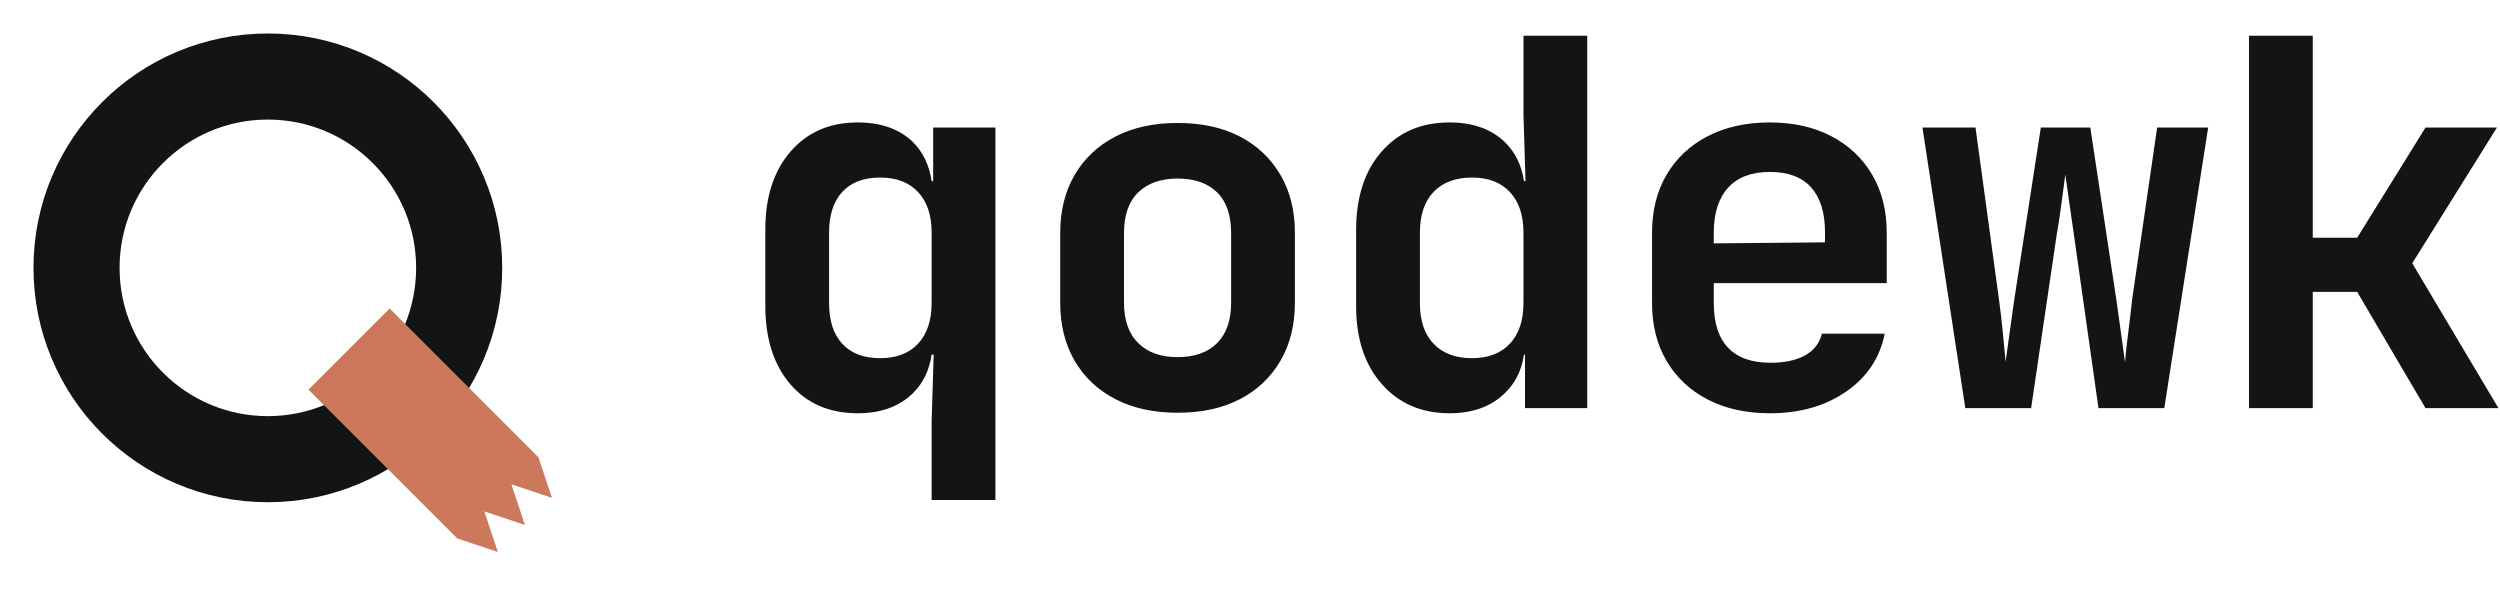
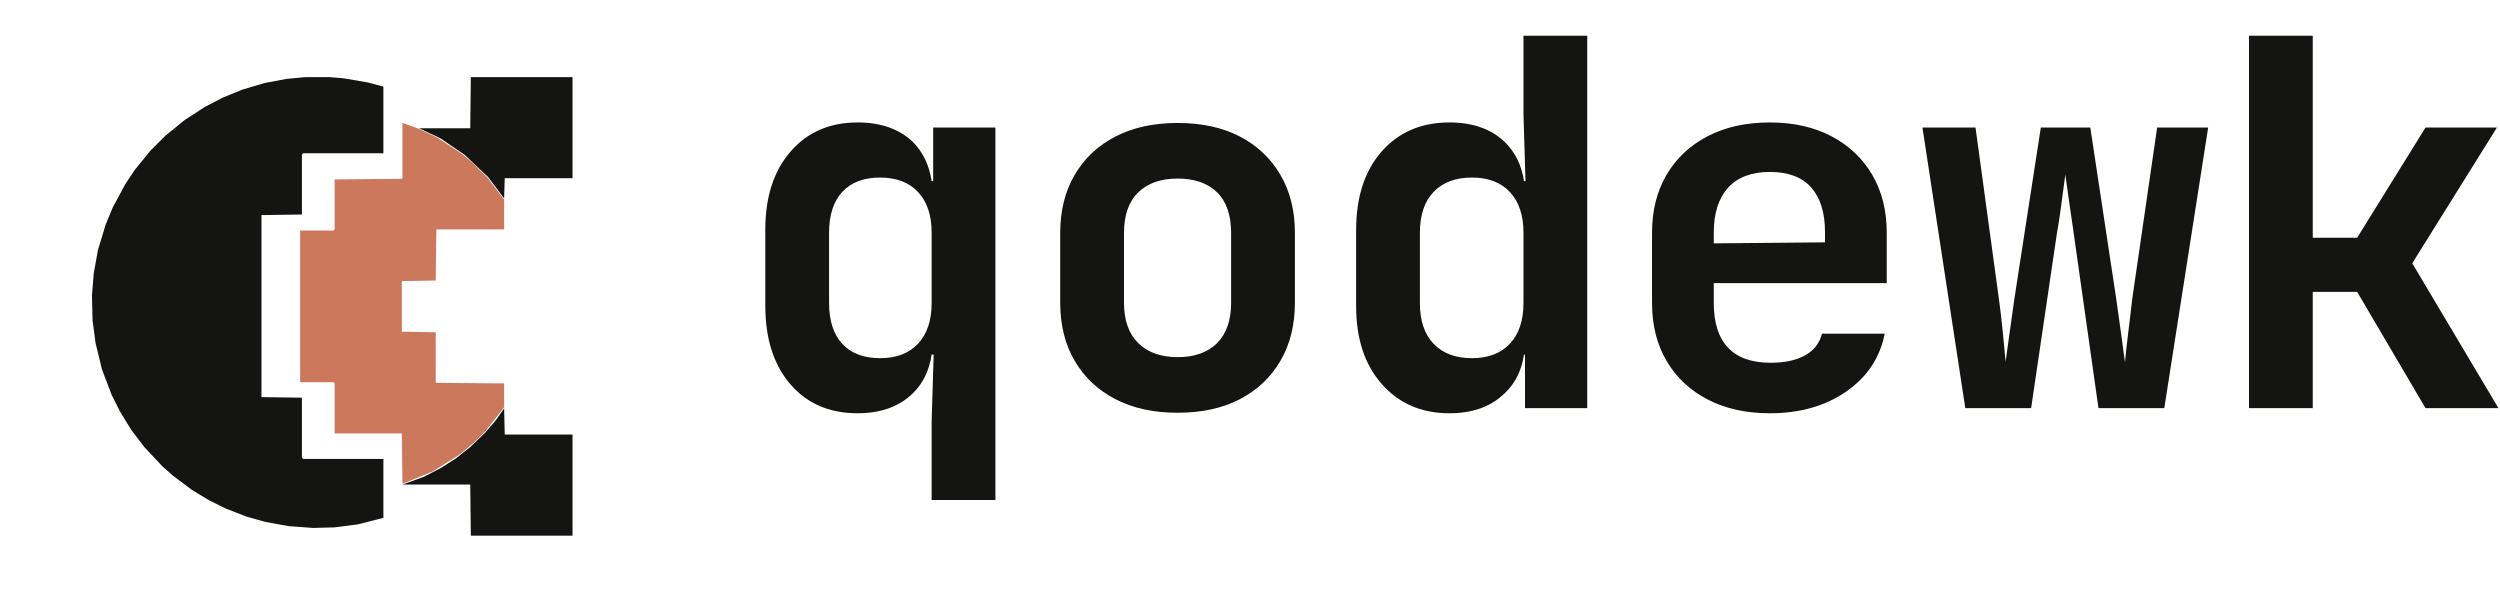
<svg xmlns="http://www.w3.org/2000/svg" width="196" height="48" viewBox="0 0 196 48">
-   <g transform="scale(0.75)">
-     <circle cx="28" cy="28" r="20" fill="none" stroke="#141413" stroke-width="9" />
-     <g transform="translate(28 28) rotate(45)">
-       <path fill="#cc785c" d="M12 -6H34L38 -4L34 -2L38 0L34 2L38 4L34 6H12Z" />
-     </g>
+   <g transform="translate(2.78 0.17) scale(0.04663)">
+     <path fill="#141413" d="M 454 126 L 494 126 L 518 128 L 559 135 L 585 142 L 585 254 L 450 254 L 448 256 L 448 357 L 380 358 L 380 664 L 448 665 L 448 766 L 450 768 L 585 768 L 585 867 L 542 878 L 503 883 L 467 884 L 426 881 L 387 874 L 355 865 L 319 851 L 291 837 L 263 820 L 231 796 L 213 780 L 183 748 L 161 719 L 142 688 L 128 660 L 112 618 L 101 573 L 96 535 L 95 493 L 98 456 L 105 417 L 118 374 L 130 345 L 151 306 L 167 282 L 193 250 L 219 224 L 251 198 L 285 176 L 316 160 L 348 147 L 385 136 L 422 129 L 454 126 Z M 732 126 L 903 126 L 903 296 L 789 296 L 788 330 L 761 294 L 722 257 L 681 229 L 645 212 L 731 212 L 732 126 Z M 788 683 L 789 727 L 903 727 L 903 897 L 732 897 L 731 811 L 617 811 L 653 798 L 682 783 L 707 767 L 731 748 L 756 724 L 774 703 L 788 683 Z" />
+     <path fill="#cc785c" d="M 617 203 L 645 213 L 676 228 L 717 255 L 734 269 L 760 295 L 788 332 L 788 382 L 674 382 L 673 468 L 616 469 L 616 554 L 673 555 L 673 640 L 788 641 L 788 681 L 756 722 L 739 739 L 714 760 L 668 789 L 619 809 L 617 809 L 616 725 L 503 725 L 503 641 L 501 639 L 445 639 L 445 384 L 501 384 L 503 382 L 503 298 L 617 297 L 617 203 Z" />
  </g>
  <path fill="#141413" d="M78.04 39.20L73.04 39.20L73.04 33.04L73.20 27.80L73.04 27.80Q72.76 29.68 71.56 30.84Q69.96 32.40 67.24 32.40Q63.92 32.40 61.96 30.12Q60 27.84 60 23.96L60 18Q60 14.16 61.98 11.88Q63.96 9.60 67.24 9.60Q69.96 9.60 71.56 11.12Q72.76 12.32 73.04 14.20L73.16 14.20L73.16 10L78.04 10L78.04 39.20M69 28.08Q70.92 28.08 71.98 26.94Q73.04 25.80 73.04 23.76L73.04 18.24Q73.04 16.20 71.98 15.06Q70.92 13.92 69 13.92Q67.08 13.92 66.04 15.04Q65 16.16 65 18.24L65 23.76Q65 25.84 66.04 26.96Q67.08 28.08 69 28.08M92.32 32.36Q89.52 32.36 87.46 31.30Q85.40 30.24 84.26 28.30Q83.12 26.36 83.12 23.72L83.12 18.28Q83.12 15.64 84.26 13.70Q85.40 11.76 87.46 10.70Q89.52 9.64 92.32 9.64Q95.16 9.64 97.20 10.70Q99.24 11.76 100.38 13.70Q101.52 15.64 101.52 18.24L101.52 23.72Q101.52 26.36 100.38 28.30Q99.24 30.24 97.20 31.30Q95.16 32.36 92.32 32.36M92.32 28Q94.32 28 95.42 26.90Q96.52 25.80 96.52 23.72L96.52 18.28Q96.52 16.16 95.42 15.08Q94.32 14 92.32 14Q90.36 14 89.24 15.08Q88.12 16.16 88.12 18.28L88.12 23.72Q88.12 25.80 89.24 26.90Q90.36 28 92.32 28M113.64 32.40Q110.36 32.40 108.34 30.12Q106.32 27.84 106.32 24L106.32 18.04Q106.32 14.16 108.32 11.88Q110.32 9.60 113.64 9.60Q116.36 9.60 117.96 11.12Q119.20 12.32 119.48 14.20L119.60 14.20L119.44 8.96L119.44 2.80L124.44 2.80L124.44 32L119.56 32L119.56 27.80L119.48 27.80Q119.20 29.68 117.96 30.84Q116.36 32.40 113.64 32.40M115.40 28.08Q117.32 28.08 118.38 26.94Q119.44 25.80 119.44 23.76L119.44 18.24Q119.44 16.20 118.38 15.06Q117.32 13.92 115.40 13.92Q113.48 13.92 112.40 15.04Q111.32 16.16 111.32 18.24L111.32 23.76Q111.32 25.84 112.40 26.96Q113.48 28.08 115.40 28.08M138.76 32.40Q135.96 32.40 133.88 31.32Q131.80 30.24 130.66 28.30Q129.52 26.36 129.52 23.76L129.52 18.24Q129.52 15.64 130.66 13.70Q131.80 11.76 133.88 10.68Q135.96 9.60 138.76 9.60Q141.52 9.60 143.58 10.68Q145.64 11.76 146.78 13.70Q147.92 15.64 147.92 18.24L147.92 22.20L134.36 22.20L134.36 23.76Q134.36 26.08 135.48 27.26Q136.60 28.44 138.80 28.44Q140.48 28.44 141.52 27.86Q142.56 27.28 142.84 26.16L147.76 26.16Q147.20 29 144.74 30.70Q142.28 32.40 138.76 32.40M134.36 19.08L143.08 19L143.08 18.20Q143.08 15.92 142 14.70Q140.92 13.48 138.76 13.48Q136.60 13.48 135.48 14.72Q134.36 15.96 134.36 18.24M159.24 32L154.08 32L150.72 10L154.88 10L156.72 23.48Q156.88 24.64 157.02 26.04Q157.16 27.44 157.24 28.36Q157.36 27.44 157.56 26.04Q157.76 24.64 157.92 23.48L160 10L163.88 10L165.92 23.48Q166.08 24.64 166.28 26.06Q166.48 27.48 166.60 28.40Q166.68 27.44 166.86 26.02Q167.04 24.60 167.16 23.48L169.12 10L173.12 10L169.68 32L164.52 32L162.60 18.44Q162.44 17.32 162.24 15.94Q162.04 14.56 161.92 13.68Q161.80 14.56 161.62 15.94Q161.44 17.32 161.24 18.44M181.32 32L176.32 32L176.32 2.80L181.32 2.80L181.32 18.64L184.80 18.64L190.16 10L195.76 10L189.12 20.64L195.88 32L190.16 32L184.80 22.88L181.32 22.88" />
</svg>
